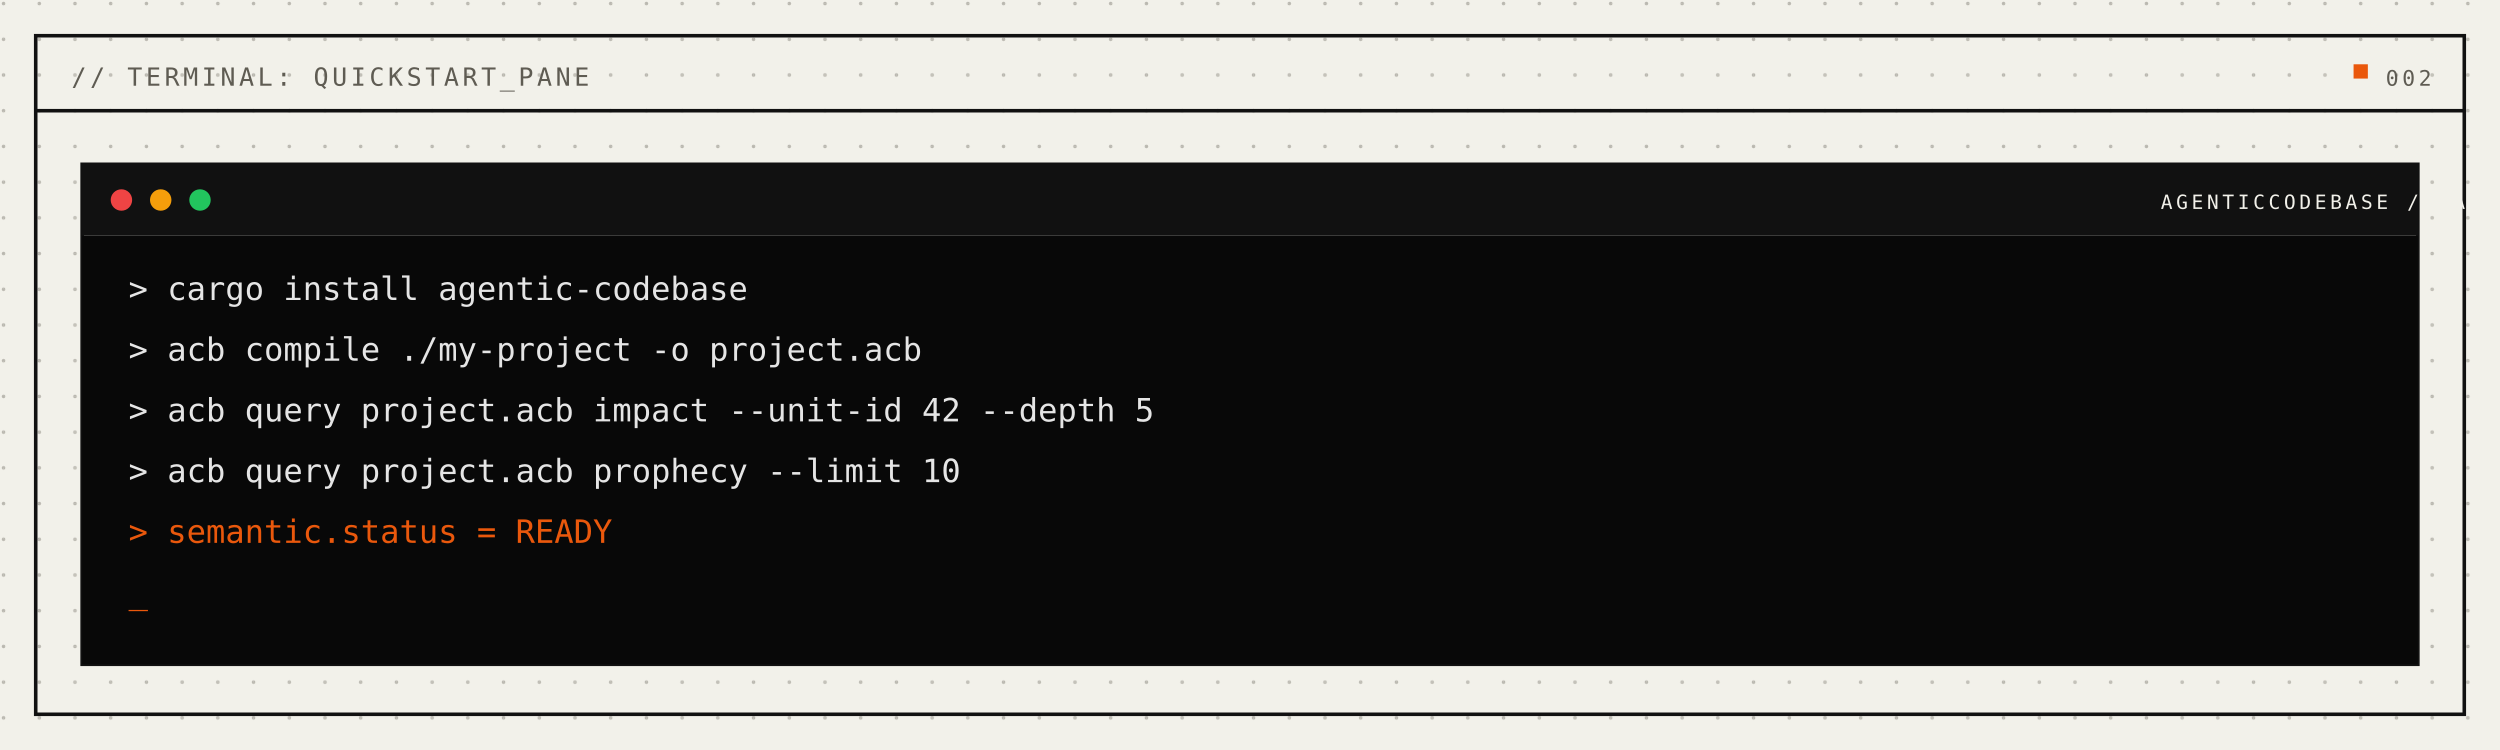
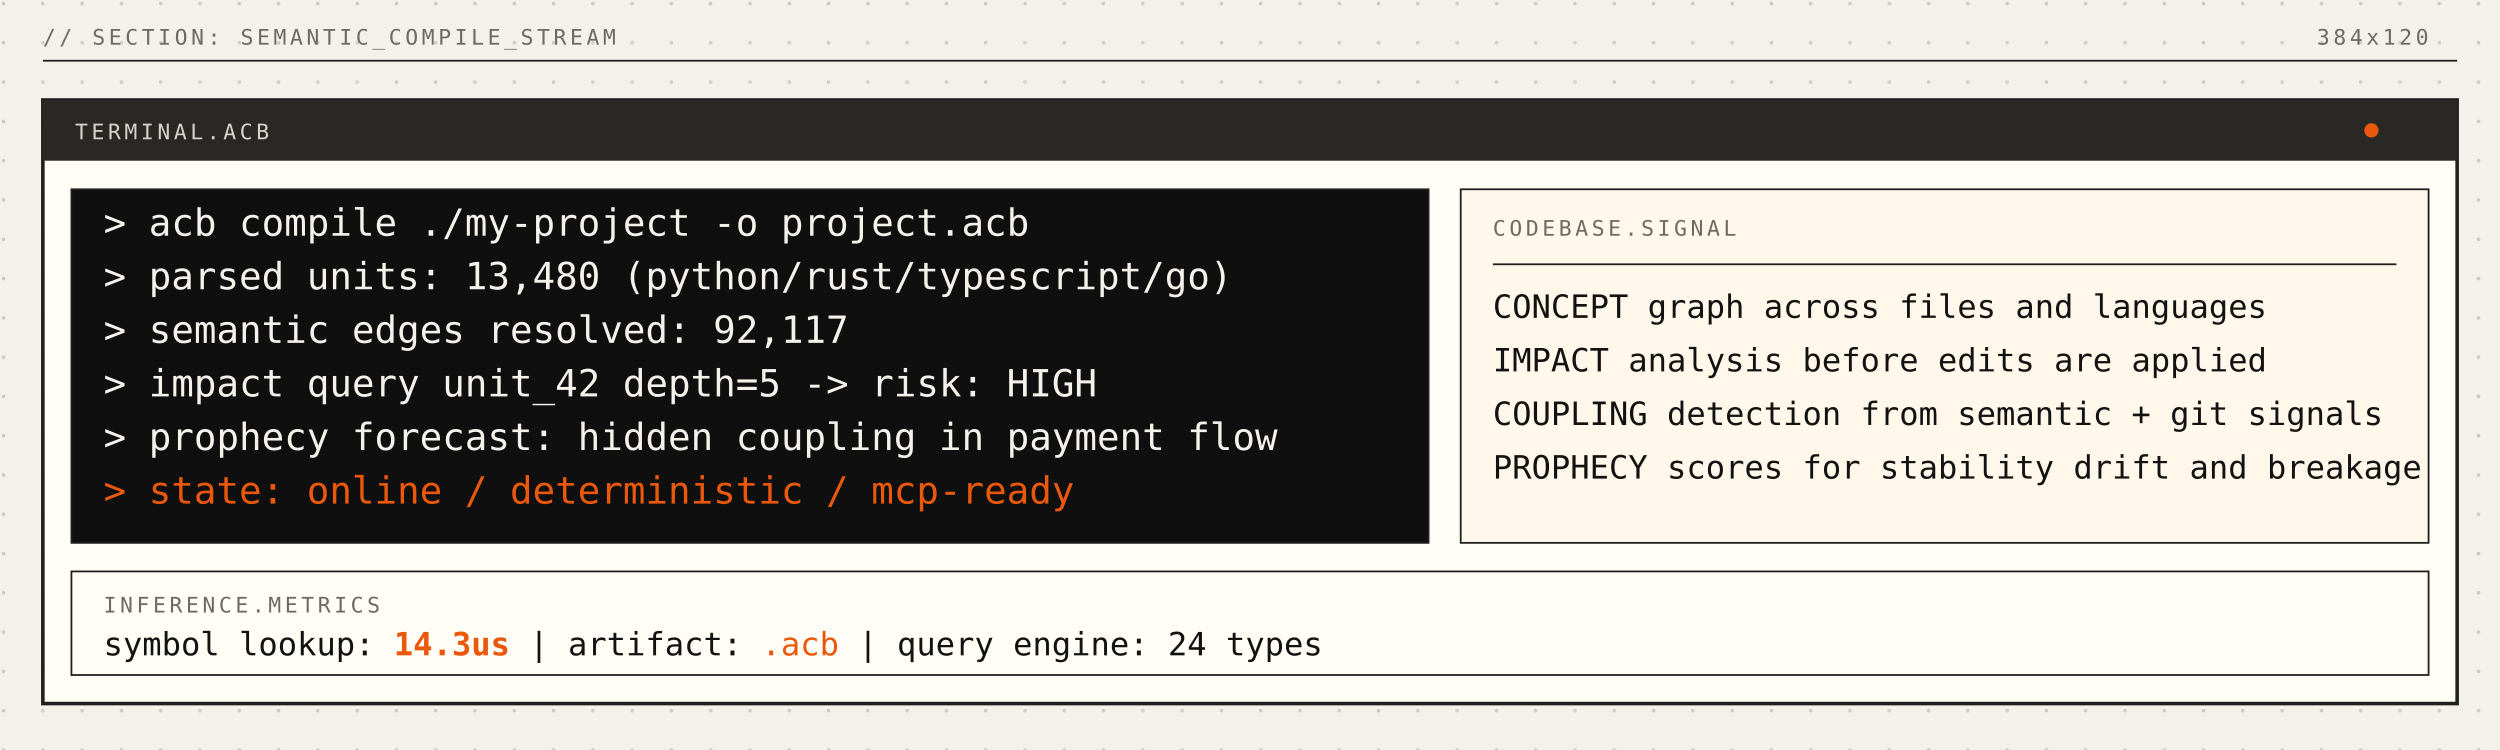
- <svg xmlns="http://www.w3.org/2000/svg" viewBox="0 0 1400 420" role="img" aria-label="AgenticCodebase terminal pane">
+ <svg xmlns="http://www.w3.org/2000/svg" viewBox="0 0 1400 420" role="img" aria-label="AgenticCodebase terminal pane in Agentra design system">
  <defs>
-     <pattern id="grid" width="20" height="20" patternUnits="userSpaceOnUse">
-       <circle cx="2" cy="2" r="1" fill="#b8b6ae" />
+     <pattern id="grid" width="22" height="22" patternUnits="userSpaceOnUse">
+       <circle cx="2" cy="2" r="1" fill="#c9c6bb" />
    </pattern>
+     <style>
+       .mono { font-family:'IBM Plex Mono','JetBrains Mono',monospace; }
+       .ink { fill:#121212; }
+       .muted { fill:#6d6a63; }
+       .accent { fill:#ea580c; }
+     </style>
  </defs>
  <rect width="1400" height="420" fill="#f2f1ea" />
  <rect width="1400" height="420" fill="url(#grid)" />
-   <rect x="20" y="20" width="1360" height="380" fill="none" stroke="#111111" stroke-width="2" />
-   <line x1="20" y1="62" x2="1380" y2="62" stroke="#111111" stroke-width="2" />
-   <text x="40" y="48" font-family="'JetBrains Mono', monospace" font-size="14" fill="#5f5c53" letter-spacing="2"> // TERMINAL: QUICKSTART_PANE</text>
-   <rect x="1318" y="36" width="8" height="8" fill="#ea580c" />
-   <text x="1336" y="48" font-family="'JetBrains Mono', monospace" font-size="12" fill="#5f5c53" letter-spacing="2">002</text>
-   <rect x="46" y="92" width="1308" height="280" fill="none" stroke="#111111" stroke-width="2" />
-   <rect x="46" y="92" width="1308" height="40" fill="#111111" />
-   <circle cx="68" cy="112" r="6" fill="#ef4444" />
-   <circle cx="90" cy="112" r="6" fill="#f59e0b" />
-   <circle cx="112" cy="112" r="6" fill="#22c55e" />
-   <text x="1210" y="117" font-family="'JetBrains Mono', monospace" font-size="11" fill="#f2f1ea" letter-spacing="2">AGENTICCODEBASE / .ACB</text>
-   <rect x="46" y="132" width="1308" height="240" fill="#080808" />
-   <text x="72" y="168" font-family="'JetBrains Mono', monospace" font-size="18" fill="#e5e5e5">&gt; cargo install agentic-codebase</text>
-   <text x="72" y="202" font-family="'JetBrains Mono', monospace" font-size="18" fill="#e5e5e5">&gt; acb compile ./my-project -o project.acb</text>
-   <text x="72" y="236" font-family="'JetBrains Mono', monospace" font-size="18" fill="#e5e5e5">&gt; acb query project.acb impact --unit-id 42 --depth 5</text>
-   <text x="72" y="270" font-family="'JetBrains Mono', monospace" font-size="18" fill="#e5e5e5">&gt; acb query project.acb prophecy --limit 10</text>
-   <text x="72" y="304" font-family="'JetBrains Mono', monospace" font-size="18" fill="#ea580c">&gt; semantic.status = READY</text>
-   <text x="72" y="338" font-family="'JetBrains Mono', monospace" font-size="18" fill="#ea580c">_</text>
+   <line x1="24" y1="34" x2="1376" y2="34" stroke="#1f1f1f" />
+   <text x="24" y="25" class="mono muted" font-size="12" letter-spacing="2">// SECTION: SEMANTIC_COMPILE_STREAM</text>
+   <text x="1360" y="25" class="mono muted" font-size="12" text-anchor="end" letter-spacing="2">384x120</text>
+   <rect x="24" y="56" width="1352" height="338" fill="#fffdf6" stroke="#1f1f1f" stroke-width="2" />
+   <rect x="24" y="56" width="1352" height="34" fill="#2a2825" />
+   <text x="42" y="78" class="mono" font-size="12" fill="#d8d4cb" letter-spacing="2">TERMINAL.ACB</text>
+   <circle cx="1328" cy="73" r="4" fill="#ea580c" />
+   <rect x="40" y="106" width="760" height="198" fill="#0f0f10" stroke="#1f1f1f" />
+   <text x="58" y="132" class="mono" font-size="21" fill="#f4f2eb">&gt; acb compile ./my-project -o project.acb</text>
+   <text x="58" y="162" class="mono" font-size="21" fill="#f4f2eb">&gt; parsed units: 13,480 (python/rust/typescript/go)</text>
+   <text x="58" y="192" class="mono" font-size="21" fill="#f4f2eb">&gt; semantic edges resolved: 92,117</text>
+   <text x="58" y="222" class="mono" font-size="21" fill="#f4f2eb">&gt; impact query unit_42 depth=5 -&gt; risk: HIGH</text>
+   <text x="58" y="252" class="mono" font-size="21" fill="#f4f2eb">&gt; prophecy forecast: hidden coupling in payment flow</text>
+   <text x="58" y="282" class="mono" font-size="21" fill="#ea580c">&gt; state: online / deterministic / mcp-ready</text>
+   <rect x="818" y="106" width="542" height="198" fill="#fff8ea" stroke="#1f1f1f" />
+   <text x="836" y="132" class="mono muted" font-size="12" letter-spacing="2">CODEBASE.SIGNAL</text>
+   <line x1="836" y1="148" x2="1342" y2="148" stroke="#1f1f1f" />
+   <text x="836" y="178" class="mono ink" font-size="18">CONCEPT graph across files and languages</text>
+   <text x="836" y="208" class="mono ink" font-size="18">IMPACT analysis before edits are applied</text>
+   <text x="836" y="238" class="mono ink" font-size="18">COUPLING detection from semantic + git signals</text>
+   <text x="836" y="268" class="mono ink" font-size="18">PROPHECY scores for stability drift and breakage</text>
+   <rect x="40" y="320" width="1320" height="58" fill="#fffdf6" stroke="#1f1f1f" />
+   <text x="58" y="343" class="mono muted" font-size="12" letter-spacing="2">INFERENCE.METRICS</text>
+   <text x="58" y="367" class="mono ink" font-size="18">symbol lookup: <tspan class="accent" font-weight="700">14.3us</tspan>  |  artifact: <tspan class="accent">.acb</tspan>  |  query engine: 24 types</text>
</svg>
